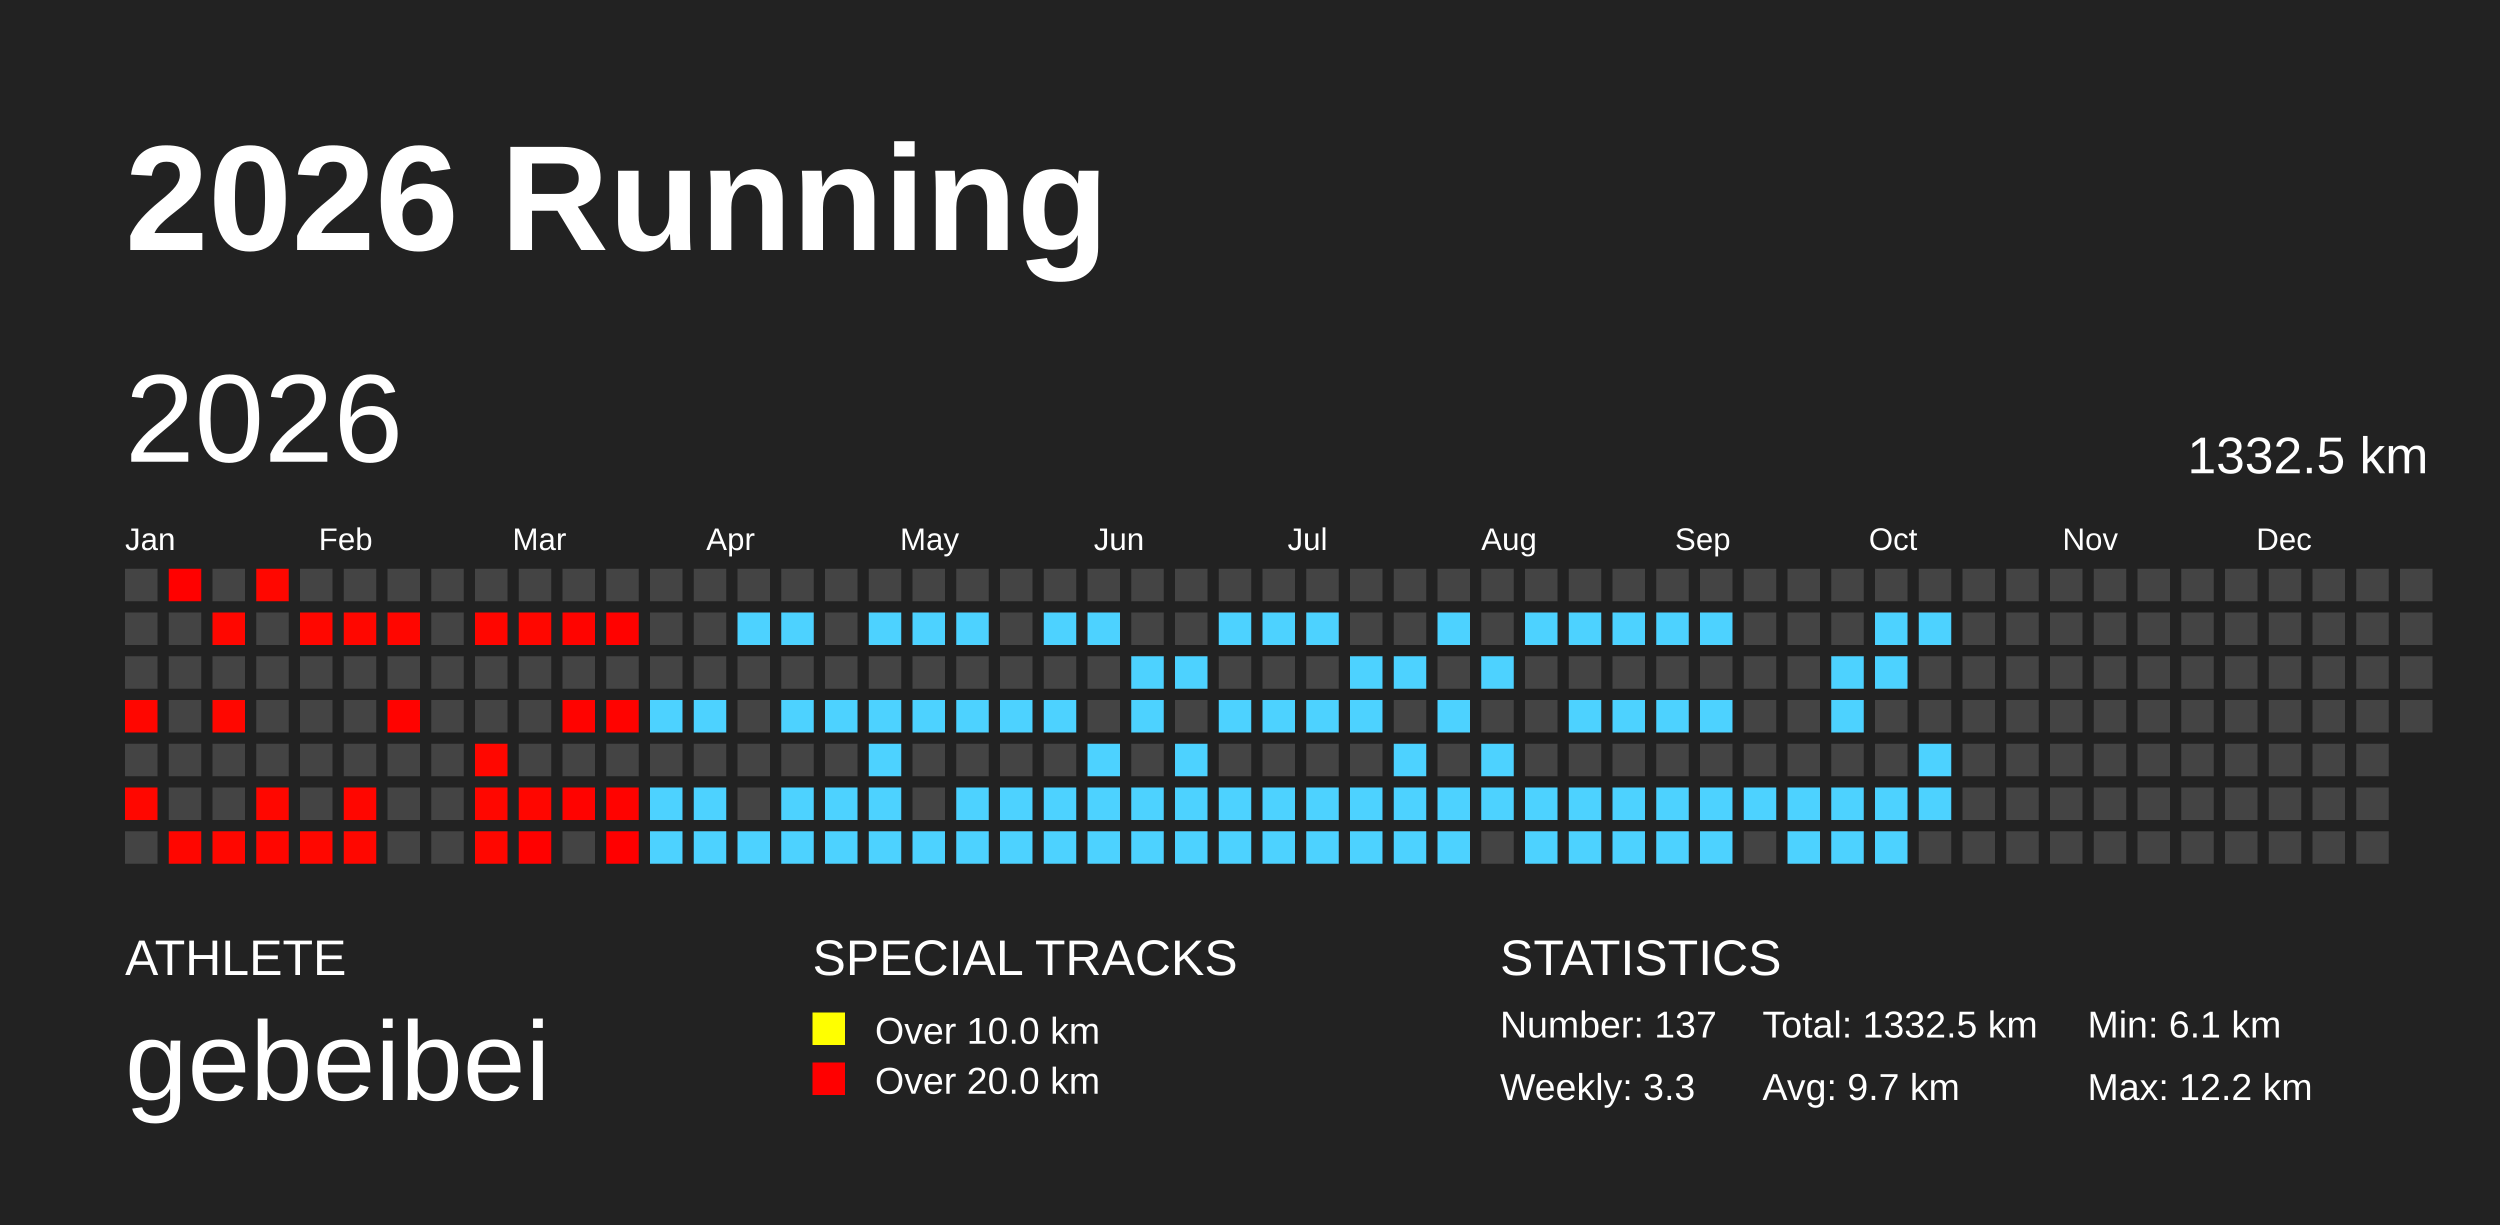
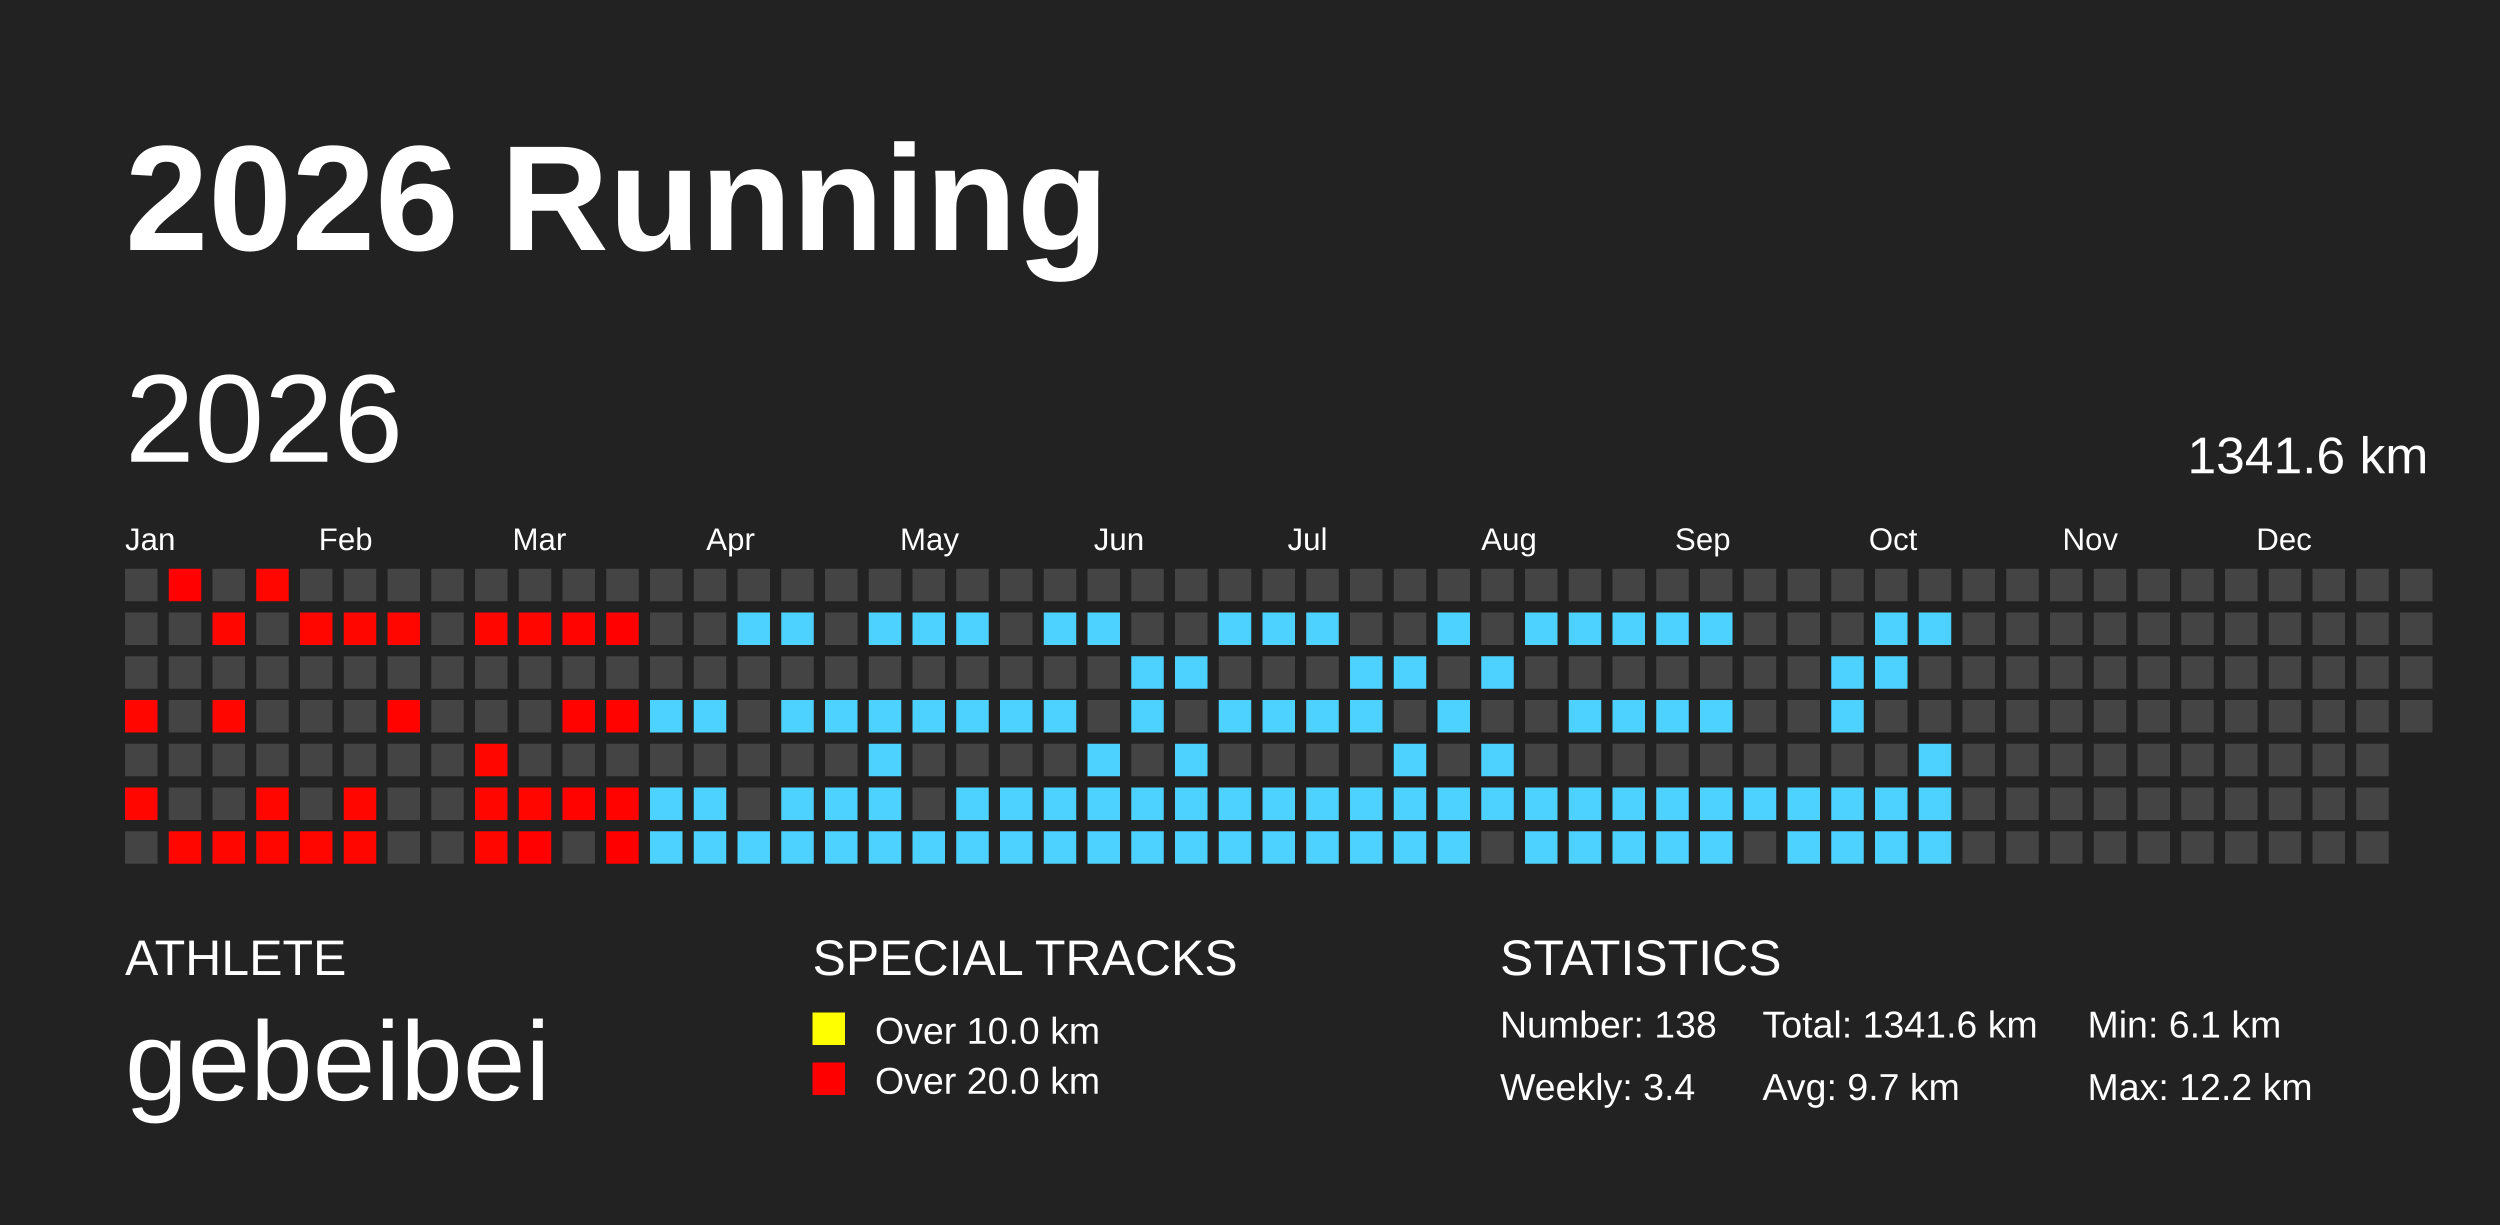
<svg xmlns="http://www.w3.org/2000/svg" baseProfile="full" height="98mm" version="1.1" viewBox="0,0,200,98" width="200mm">
  <defs />
  <rect fill="#222222" height="98" width="200" x="0" y="0" />
  <text fill="#FFFFFF" style="font-size:12px; font-family:Arial; font-weight:bold;" x="10" y="20">2026 Running</text>
  <text fill="#FFFFFF" style="font-size:4px; font-family:Arial" x="10" y="78">ATHLETE</text>
  <text fill="#FFFFFF" style="font-size:9px; font-family:Arial" x="10" y="88">gebeibei</text>
  <text fill="#FFFFFF" style="font-size:4px; font-family:Arial" x="65" y="78">SPECIAL TRACKS</text>
  <rect fill="yellow" height="2.6" width="2.6" x="65" y="81" />
  <text fill="#FFFFFF" style="font-size:3px; font-family:Arial" x="70" y="83.5">Over 10.0 km</text>
  <rect fill="red" height="2.6" width="2.6" x="65" y="85" />
  <text fill="#FFFFFF" style="font-size:3px; font-family:Arial" x="70" y="87.5">Over 20.0 km</text>
  <text fill="#FFFFFF" style="font-size:4px; font-family:Arial" x="120" y="78">STATISTICS</text>
-   <text fill="#FFFFFF" style="font-size:3px; font-family:Arial" x="120" y="83">Number: 137</text>
-   <text fill="#FFFFFF" style="font-size:3px; font-family:Arial" x="120" y="88">Weekly: 3.3</text>
-   <text fill="#FFFFFF" style="font-size:3px; font-family:Arial" x="141" y="83">Total: 1332.5 km</text>
+   <text fill="#FFFFFF" style="font-size:3px; font-family:Arial" x="120" y="83">Number: 138</text>
+   <text fill="#FFFFFF" style="font-size:3px; font-family:Arial" x="120" y="88">Weekly: 3.4</text>
+   <text fill="#FFFFFF" style="font-size:3px; font-family:Arial" x="141" y="83">Total: 1341.6 km</text>
  <text fill="#FFFFFF" style="font-size:3px; font-family:Arial" x="141" y="88">Avg: 9.7 km</text>
  <text fill="#FFFFFF" style="font-size:3px; font-family:Arial" x="167" y="83">Min: 6.1 km</text>
  <text fill="#FFFFFF" style="font-size:3px; font-family:Arial" x="167" y="88">Max: 12.2 km</text>
  <text dominant-baseline="hanging" fill="#FFFFFF" style="font-size:10.0px; font-family:Arial;" x="10" y="30">2026</text>
-   <text dominant-baseline="hanging" fill="#FFFFFF" style="font-size:4.125px; font-family:Arial;" x="175" y="35">1332.5 km</text>
+   <text dominant-baseline="hanging" fill="#FFFFFF" style="font-size:4.125px; font-family:Arial;" x="175" y="35">1341.6 km</text>
  <text fill="#FFFFFF" style="font-size:2.5px; font-family:Arial" x="10.0" y="44">Jan</text>
  <text fill="#FFFFFF" style="font-size:2.5px; font-family:Arial" x="25.5" y="44">Feb</text>
  <text fill="#FFFFFF" style="font-size:2.5px; font-family:Arial" x="41.0" y="44">Mar</text>
  <text fill="#FFFFFF" style="font-size:2.5px; font-family:Arial" x="56.5" y="44">Apr</text>
  <text fill="#FFFFFF" style="font-size:2.5px; font-family:Arial" x="72.0" y="44">May</text>
  <text fill="#FFFFFF" style="font-size:2.5px; font-family:Arial" x="87.5" y="44">Jun</text>
  <text fill="#FFFFFF" style="font-size:2.5px; font-family:Arial" x="103.0" y="44">Jul</text>
  <text fill="#FFFFFF" style="font-size:2.5px; font-family:Arial" x="118.5" y="44">Aug</text>
  <text fill="#FFFFFF" style="font-size:2.5px; font-family:Arial" x="134.0" y="44">Sep</text>
  <text fill="#FFFFFF" style="font-size:2.5px; font-family:Arial" x="149.5" y="44">Oct</text>
  <text fill="#FFFFFF" style="font-size:2.5px; font-family:Arial" x="165.0" y="44">Nov</text>
  <text fill="#FFFFFF" style="font-size:2.5px; font-family:Arial" x="180.5" y="44">Dec</text>
  <rect fill="#444444" height="2.6" width="2.6" x="10.0" y="45.5" />
  <rect fill="#444444" height="2.6" width="2.6" x="10.0" y="49.0" />
  <rect fill="#444444" height="2.6" width="2.6" x="10.0" y="52.5" />
  <rect fill="#ff0600" height="2.6" width="2.6" x="10.0" y="56.0" />
  <rect fill="#444444" height="2.6" width="2.6" x="10.0" y="59.5" />
  <rect fill="#ff0700" height="2.6" width="2.6" x="10.0" y="63.0" />
  <rect fill="#444444" height="2.6" width="2.6" x="10.0" y="66.5" />
  <rect fill="#ff0100" height="2.6" width="2.6" x="13.5" y="45.5" />
  <rect fill="#444444" height="2.6" width="2.6" x="13.5" y="49.0" />
  <rect fill="#444444" height="2.6" width="2.6" x="13.5" y="52.5" />
  <rect fill="#444444" height="2.6" width="2.6" x="13.5" y="56.0" />
  <rect fill="#444444" height="2.6" width="2.6" x="13.5" y="59.5" />
  <rect fill="#444444" height="2.6" width="2.6" x="13.5" y="63.0" />
  <rect fill="#ff0600" height="2.6" width="2.6" x="13.5" y="66.5" />
  <rect fill="#444444" height="2.6" width="2.6" x="17.0" y="45.5" />
  <rect fill="#ff0700" height="2.6" width="2.6" x="17.0" y="49.0" />
  <rect fill="#444444" height="2.6" width="2.6" x="17.0" y="52.5" />
  <rect fill="#ff0700" height="2.6" width="2.6" x="17.0" y="56.0" />
  <rect fill="#444444" height="2.6" width="2.6" x="17.0" y="59.5" />
  <rect fill="#444444" height="2.6" width="2.6" x="17.0" y="63.0" />
  <rect fill="#ff0700" height="2.6" width="2.6" x="17.0" y="66.5" />
  <rect fill="#ff0700" height="2.6" width="2.6" x="20.5" y="45.5" />
  <rect fill="#444444" height="2.6" width="2.6" x="20.5" y="49.0" />
  <rect fill="#444444" height="2.6" width="2.6" x="20.5" y="52.5" />
  <rect fill="#444444" height="2.6" width="2.6" x="20.5" y="56.0" />
  <rect fill="#444444" height="2.6" width="2.6" x="20.5" y="59.5" />
  <rect fill="#ff0700" height="2.6" width="2.6" x="20.5" y="63.0" />
  <rect fill="#ff0600" height="2.6" width="2.6" x="20.5" y="66.5" />
  <rect fill="#444444" height="2.6" width="2.6" x="24.0" y="45.5" />
  <rect fill="#ff0700" height="2.6" width="2.6" x="24.0" y="49.0" />
  <rect fill="#444444" height="2.6" width="2.6" x="24.0" y="52.5" />
  <rect fill="#444444" height="2.6" width="2.6" x="24.0" y="56.0" />
  <rect fill="#444444" height="2.6" width="2.6" x="24.0" y="59.5" />
  <rect fill="#444444" height="2.6" width="2.6" x="24.0" y="63.0" />
  <rect fill="#ff0700" height="2.6" width="2.6" x="24.0" y="66.5" />
  <rect fill="#444444" height="2.6" width="2.6" x="27.5" y="45.5" />
  <rect fill="#ff0700" height="2.6" width="2.6" x="27.5" y="49.0" />
  <rect fill="#444444" height="2.6" width="2.6" x="27.5" y="52.5" />
  <rect fill="#444444" height="2.6" width="2.6" x="27.5" y="56.0" />
  <rect fill="#444444" height="2.6" width="2.6" x="27.5" y="59.5" />
  <rect fill="#ff0600" height="2.6" width="2.6" x="27.5" y="63.0" />
  <rect fill="#ff0700" height="2.6" width="2.6" x="27.5" y="66.5" />
  <rect fill="#444444" height="2.6" width="2.6" x="31.0" y="45.5" />
  <rect fill="#ff0600" height="2.6" width="2.6" x="31.0" y="49.0" />
  <rect fill="#444444" height="2.6" width="2.6" x="31.0" y="52.5" />
  <rect fill="#ff0300" height="2.6" width="2.6" x="31.0" y="56.0" />
  <rect fill="#444444" height="2.6" width="2.6" x="31.0" y="59.5" />
  <rect fill="#444444" height="2.6" width="2.6" x="31.0" y="63.0" />
  <rect fill="#444444" height="2.6" width="2.6" x="31.0" y="66.5" />
  <rect fill="#444444" height="2.6" width="2.6" x="34.5" y="45.5" />
  <rect fill="#444444" height="2.6" width="2.6" x="34.5" y="49.0" />
  <rect fill="#444444" height="2.6" width="2.6" x="34.5" y="52.5" />
  <rect fill="#444444" height="2.6" width="2.6" x="34.5" y="56.0" />
  <rect fill="#444444" height="2.6" width="2.6" x="34.5" y="59.5" />
  <rect fill="#444444" height="2.6" width="2.6" x="34.5" y="63.0" />
  <rect fill="#444444" height="2.6" width="2.6" x="34.5" y="66.5" />
  <rect fill="#444444" height="2.6" width="2.6" x="38.0" y="45.5" />
  <rect fill="#ff0600" height="2.6" width="2.6" x="38.0" y="49.0" />
  <rect fill="#444444" height="2.6" width="2.6" x="38.0" y="52.5" />
  <rect fill="#444444" height="2.6" width="2.6" x="38.0" y="56.0" />
  <rect fill="#ff0700" height="2.6" width="2.6" x="38.0" y="59.5" />
  <rect fill="#ff0700" height="2.6" width="2.6" x="38.0" y="63.0" />
  <rect fill="#ff0700" height="2.6" width="2.6" x="38.0" y="66.5" />
  <rect fill="#444444" height="2.6" width="2.6" x="41.5" y="45.5" />
  <rect fill="#ff0700" height="2.6" width="2.6" x="41.5" y="49.0" />
  <rect fill="#444444" height="2.6" width="2.6" x="41.5" y="52.5" />
  <rect fill="#444444" height="2.6" width="2.6" x="41.5" y="56.0" />
  <rect fill="#444444" height="2.6" width="2.6" x="41.5" y="59.5" />
  <rect fill="#ff0600" height="2.6" width="2.6" x="41.5" y="63.0" />
  <rect fill="#ff0100" height="2.6" width="2.6" x="41.5" y="66.5" />
  <rect fill="#444444" height="2.6" width="2.6" x="45.0" y="45.5" />
  <rect fill="#ff0400" height="2.6" width="2.6" x="45.0" y="49.0" />
  <rect fill="#444444" height="2.6" width="2.6" x="45.0" y="52.5" />
  <rect fill="#ff0300" height="2.6" width="2.6" x="45.0" y="56.0" />
  <rect fill="#444444" height="2.6" width="2.6" x="45.0" y="59.5" />
  <rect fill="#ff0300" height="2.6" width="2.6" x="45.0" y="63.0" />
  <rect fill="#444444" height="2.6" width="2.6" x="45.0" y="66.5" />
  <rect fill="#444444" height="2.6" width="2.6" x="48.5" y="45.5" />
  <rect fill="#ff0200" height="2.6" width="2.6" x="48.5" y="49.0" />
  <rect fill="#444444" height="2.6" width="2.6" x="48.5" y="52.5" />
  <rect fill="#ff0300" height="2.6" width="2.6" x="48.5" y="56.0" />
  <rect fill="#444444" height="2.6" width="2.6" x="48.5" y="59.5" />
  <rect fill="#ff0300" height="2.6" width="2.6" x="48.5" y="63.0" />
  <rect fill="#ff0000" height="2.6" width="2.6" x="48.5" y="66.5" />
  <rect fill="#444444" height="2.6" width="2.6" x="52.0" y="45.5" />
  <rect fill="#444444" height="2.6" width="2.6" x="52.0" y="49.0" />
  <rect fill="#444444" height="2.6" width="2.6" x="52.0" y="52.5" />
  <rect fill="#4dd2ff" height="2.6" width="2.6" x="52.0" y="56.0" />
  <rect fill="#444444" height="2.6" width="2.6" x="52.0" y="59.5" />
  <rect fill="#4dd2ff" height="2.6" width="2.6" x="52.0" y="63.0" />
  <rect fill="#4dd2ff" height="2.6" width="2.6" x="52.0" y="66.5" />
  <rect fill="#444444" height="2.6" width="2.6" x="55.5" y="45.5" />
  <rect fill="#444444" height="2.6" width="2.6" x="55.5" y="49.0" />
  <rect fill="#444444" height="2.6" width="2.6" x="55.5" y="52.5" />
  <rect fill="#4dd2ff" height="2.6" width="2.6" x="55.5" y="56.0" />
  <rect fill="#444444" height="2.6" width="2.6" x="55.5" y="59.5" />
  <rect fill="#4dd2ff" height="2.6" width="2.6" x="55.5" y="63.0" />
  <rect fill="#4dd2ff" height="2.6" width="2.6" x="55.5" y="66.5" />
  <rect fill="#444444" height="2.6" width="2.6" x="59.0" y="45.5" />
  <rect fill="#4dd2ff" height="2.6" width="2.6" x="59.0" y="49.0" />
  <rect fill="#444444" height="2.6" width="2.6" x="59.0" y="52.5" />
  <rect fill="#444444" height="2.6" width="2.6" x="59.0" y="56.0" />
  <rect fill="#444444" height="2.6" width="2.6" x="59.0" y="59.5" />
  <rect fill="#444444" height="2.6" width="2.6" x="59.0" y="63.0" />
  <rect fill="#4dd2ff" height="2.6" width="2.6" x="59.0" y="66.5" />
  <rect fill="#444444" height="2.6" width="2.6" x="62.5" y="45.5" />
  <rect fill="#4dd2ff" height="2.6" width="2.6" x="62.5" y="49.0" />
  <rect fill="#444444" height="2.6" width="2.6" x="62.5" y="52.5" />
  <rect fill="#4dd2ff" height="2.6" width="2.6" x="62.5" y="56.0" />
  <rect fill="#444444" height="2.6" width="2.6" x="62.5" y="59.5" />
  <rect fill="#4dd2ff" height="2.6" width="2.6" x="62.5" y="63.0" />
  <rect fill="#4dd2ff" height="2.6" width="2.6" x="62.5" y="66.5" />
  <rect fill="#444444" height="2.6" width="2.6" x="66.0" y="45.5" />
  <rect fill="#444444" height="2.6" width="2.6" x="66.0" y="49.0" />
  <rect fill="#444444" height="2.6" width="2.6" x="66.0" y="52.5" />
  <rect fill="#4dd2ff" height="2.6" width="2.6" x="66.0" y="56.0" />
  <rect fill="#444444" height="2.6" width="2.6" x="66.0" y="59.5" />
  <rect fill="#4dd2ff" height="2.6" width="2.6" x="66.0" y="63.0" />
  <rect fill="#4dd2ff" height="2.6" width="2.6" x="66.0" y="66.5" />
  <rect fill="#444444" height="2.6" width="2.6" x="69.5" y="45.5" />
  <rect fill="#4dd2ff" height="2.6" width="2.6" x="69.5" y="49.0" />
  <rect fill="#444444" height="2.6" width="2.6" x="69.5" y="52.5" />
  <rect fill="#4dd2ff" height="2.6" width="2.6" x="69.5" y="56.0" />
  <rect fill="#4dd2ff" height="2.6" width="2.6" x="69.5" y="59.5" />
  <rect fill="#4dd2ff" height="2.6" width="2.6" x="69.5" y="63.0" />
  <rect fill="#4dd2ff" height="2.6" width="2.6" x="69.5" y="66.5" />
  <rect fill="#444444" height="2.6" width="2.6" x="73.0" y="45.5" />
  <rect fill="#4dd2ff" height="2.6" width="2.6" x="73.0" y="49.0" />
  <rect fill="#444444" height="2.6" width="2.6" x="73.0" y="52.5" />
  <rect fill="#4dd2ff" height="2.6" width="2.6" x="73.0" y="56.0" />
  <rect fill="#444444" height="2.6" width="2.6" x="73.0" y="59.5" />
  <rect fill="#444444" height="2.6" width="2.6" x="73.0" y="63.0" />
  <rect fill="#4dd2ff" height="2.6" width="2.6" x="73.0" y="66.5" />
  <rect fill="#444444" height="2.6" width="2.6" x="76.5" y="45.5" />
  <rect fill="#4dd2ff" height="2.6" width="2.6" x="76.5" y="49.0" />
  <rect fill="#444444" height="2.6" width="2.6" x="76.5" y="52.5" />
  <rect fill="#4dd2ff" height="2.6" width="2.6" x="76.5" y="56.0" />
  <rect fill="#444444" height="2.6" width="2.6" x="76.5" y="59.5" />
  <rect fill="#4dd2ff" height="2.6" width="2.6" x="76.5" y="63.0" />
  <rect fill="#4dd2ff" height="2.6" width="2.6" x="76.5" y="66.5" />
  <rect fill="#444444" height="2.6" width="2.6" x="80.0" y="45.5" />
  <rect fill="#444444" height="2.6" width="2.6" x="80.0" y="49.0" />
  <rect fill="#444444" height="2.6" width="2.6" x="80.0" y="52.5" />
  <rect fill="#4dd2ff" height="2.6" width="2.6" x="80.0" y="56.0" />
  <rect fill="#444444" height="2.6" width="2.6" x="80.0" y="59.5" />
  <rect fill="#4dd2ff" height="2.6" width="2.6" x="80.0" y="63.0" />
  <rect fill="#4dd2ff" height="2.6" width="2.6" x="80.0" y="66.5" />
  <rect fill="#444444" height="2.6" width="2.6" x="83.5" y="45.5" />
  <rect fill="#4dd2ff" height="2.6" width="2.6" x="83.5" y="49.0" />
  <rect fill="#444444" height="2.6" width="2.6" x="83.5" y="52.5" />
  <rect fill="#4dd2ff" height="2.6" width="2.6" x="83.5" y="56.0" />
  <rect fill="#444444" height="2.6" width="2.6" x="83.5" y="59.5" />
  <rect fill="#4dd2ff" height="2.6" width="2.6" x="83.5" y="63.0" />
  <rect fill="#4dd2ff" height="2.6" width="2.6" x="83.5" y="66.5" />
  <rect fill="#444444" height="2.6" width="2.6" x="87.0" y="45.5" />
  <rect fill="#4dd2ff" height="2.6" width="2.6" x="87.0" y="49.0" />
  <rect fill="#444444" height="2.6" width="2.6" x="87.0" y="52.5" />
  <rect fill="#444444" height="2.6" width="2.6" x="87.0" y="56.0" />
  <rect fill="#4dd2ff" height="2.6" width="2.6" x="87.0" y="59.5" />
  <rect fill="#4dd2ff" height="2.6" width="2.6" x="87.0" y="63.0" />
  <rect fill="#4dd2ff" height="2.6" width="2.6" x="87.0" y="66.5" />
  <rect fill="#444444" height="2.6" width="2.6" x="90.5" y="45.5" />
  <rect fill="#444444" height="2.6" width="2.6" x="90.5" y="49.0" />
  <rect fill="#4dd2ff" height="2.6" width="2.6" x="90.5" y="52.5" />
  <rect fill="#4dd2ff" height="2.6" width="2.6" x="90.5" y="56.0" />
  <rect fill="#444444" height="2.6" width="2.6" x="90.5" y="59.5" />
  <rect fill="#4dd2ff" height="2.6" width="2.6" x="90.5" y="63.0" />
  <rect fill="#4dd2ff" height="2.6" width="2.6" x="90.5" y="66.5" />
  <rect fill="#444444" height="2.6" width="2.6" x="94.0" y="45.5" />
  <rect fill="#444444" height="2.6" width="2.6" x="94.0" y="49.0" />
  <rect fill="#4dd2ff" height="2.6" width="2.6" x="94.0" y="52.5" />
  <rect fill="#444444" height="2.6" width="2.6" x="94.0" y="56.0" />
  <rect fill="#4dd2ff" height="2.6" width="2.6" x="94.0" y="59.5" />
  <rect fill="#4dd2ff" height="2.6" width="2.6" x="94.0" y="63.0" />
  <rect fill="#4dd2ff" height="2.6" width="2.6" x="94.0" y="66.5" />
  <rect fill="#444444" height="2.6" width="2.6" x="97.5" y="45.5" />
  <rect fill="#4dd2ff" height="2.6" width="2.6" x="97.5" y="49.0" />
  <rect fill="#444444" height="2.6" width="2.6" x="97.5" y="52.5" />
  <rect fill="#4dd2ff" height="2.6" width="2.6" x="97.5" y="56.0" />
  <rect fill="#444444" height="2.6" width="2.6" x="97.5" y="59.5" />
  <rect fill="#4dd2ff" height="2.6" width="2.6" x="97.5" y="63.0" />
  <rect fill="#4dd2ff" height="2.6" width="2.6" x="97.5" y="66.5" />
  <rect fill="#444444" height="2.6" width="2.6" x="101.0" y="45.5" />
  <rect fill="#4dd2ff" height="2.6" width="2.6" x="101.0" y="49.0" />
  <rect fill="#444444" height="2.6" width="2.6" x="101.0" y="52.5" />
  <rect fill="#4dd2ff" height="2.6" width="2.6" x="101.0" y="56.0" />
  <rect fill="#444444" height="2.6" width="2.6" x="101.0" y="59.5" />
  <rect fill="#4dd2ff" height="2.6" width="2.6" x="101.0" y="63.0" />
  <rect fill="#4dd2ff" height="2.6" width="2.6" x="101.0" y="66.5" />
  <rect fill="#444444" height="2.6" width="2.6" x="104.5" y="45.5" />
  <rect fill="#4dd2ff" height="2.6" width="2.6" x="104.5" y="49.0" />
  <rect fill="#444444" height="2.6" width="2.6" x="104.5" y="52.5" />
  <rect fill="#4dd2ff" height="2.6" width="2.6" x="104.5" y="56.0" />
  <rect fill="#444444" height="2.6" width="2.6" x="104.5" y="59.5" />
  <rect fill="#4dd2ff" height="2.6" width="2.6" x="104.5" y="63.0" />
  <rect fill="#4dd2ff" height="2.6" width="2.6" x="104.5" y="66.5" />
  <rect fill="#444444" height="2.6" width="2.6" x="108.0" y="45.5" />
  <rect fill="#444444" height="2.6" width="2.6" x="108.0" y="49.0" />
  <rect fill="#4dd2ff" height="2.6" width="2.6" x="108.0" y="52.5" />
  <rect fill="#4dd2ff" height="2.6" width="2.6" x="108.0" y="56.0" />
  <rect fill="#444444" height="2.6" width="2.6" x="108.0" y="59.5" />
  <rect fill="#4dd2ff" height="2.6" width="2.6" x="108.0" y="63.0" />
  <rect fill="#4dd2ff" height="2.6" width="2.6" x="108.0" y="66.5" />
  <rect fill="#444444" height="2.6" width="2.6" x="111.5" y="45.5" />
  <rect fill="#444444" height="2.6" width="2.6" x="111.5" y="49.0" />
  <rect fill="#4dd2ff" height="2.6" width="2.6" x="111.5" y="52.5" />
  <rect fill="#444444" height="2.6" width="2.6" x="111.5" y="56.0" />
  <rect fill="#4dd2ff" height="2.6" width="2.6" x="111.5" y="59.5" />
  <rect fill="#4dd2ff" height="2.6" width="2.6" x="111.5" y="63.0" />
  <rect fill="#4dd2ff" height="2.6" width="2.6" x="111.5" y="66.5" />
  <rect fill="#444444" height="2.6" width="2.6" x="115.0" y="45.5" />
  <rect fill="#4dd2ff" height="2.6" width="2.6" x="115.0" y="49.0" />
  <rect fill="#444444" height="2.6" width="2.6" x="115.0" y="52.5" />
  <rect fill="#4dd2ff" height="2.6" width="2.6" x="115.0" y="56.0" />
  <rect fill="#444444" height="2.6" width="2.6" x="115.0" y="59.5" />
  <rect fill="#4dd2ff" height="2.6" width="2.6" x="115.0" y="63.0" />
  <rect fill="#4dd2ff" height="2.6" width="2.6" x="115.0" y="66.5" />
  <rect fill="#444444" height="2.6" width="2.6" x="118.5" y="45.5" />
  <rect fill="#444444" height="2.6" width="2.6" x="118.5" y="49.0" />
  <rect fill="#4dd2ff" height="2.6" width="2.6" x="118.5" y="52.5" />
  <rect fill="#444444" height="2.6" width="2.6" x="118.5" y="56.0" />
  <rect fill="#4dd2ff" height="2.6" width="2.6" x="118.5" y="59.5" />
  <rect fill="#4dd2ff" height="2.6" width="2.6" x="118.5" y="63.0" />
  <rect fill="#444444" height="2.6" width="2.6" x="118.5" y="66.5" />
  <rect fill="#444444" height="2.6" width="2.6" x="122.0" y="45.5" />
  <rect fill="#4dd2ff" height="2.6" width="2.6" x="122.0" y="49.0" />
  <rect fill="#444444" height="2.6" width="2.6" x="122.0" y="52.5" />
  <rect fill="#444444" height="2.6" width="2.6" x="122.0" y="56.0" />
  <rect fill="#444444" height="2.6" width="2.6" x="122.0" y="59.5" />
  <rect fill="#4dd2ff" height="2.6" width="2.6" x="122.0" y="63.0" />
  <rect fill="#4dd2ff" height="2.6" width="2.6" x="122.0" y="66.5" />
  <rect fill="#444444" height="2.6" width="2.6" x="125.5" y="45.5" />
  <rect fill="#4dd2ff" height="2.6" width="2.6" x="125.5" y="49.0" />
  <rect fill="#444444" height="2.6" width="2.6" x="125.5" y="52.5" />
  <rect fill="#4dd2ff" height="2.6" width="2.6" x="125.5" y="56.0" />
  <rect fill="#444444" height="2.6" width="2.6" x="125.5" y="59.5" />
  <rect fill="#4dd2ff" height="2.6" width="2.6" x="125.5" y="63.0" />
  <rect fill="#4dd2ff" height="2.6" width="2.6" x="125.5" y="66.5" />
  <rect fill="#444444" height="2.6" width="2.6" x="129.0" y="45.5" />
  <rect fill="#4dd2ff" height="2.6" width="2.6" x="129.0" y="49.0" />
  <rect fill="#444444" height="2.6" width="2.6" x="129.0" y="52.5" />
  <rect fill="#4dd2ff" height="2.6" width="2.6" x="129.0" y="56.0" />
  <rect fill="#444444" height="2.6" width="2.6" x="129.0" y="59.5" />
  <rect fill="#4dd2ff" height="2.6" width="2.6" x="129.0" y="63.0" />
  <rect fill="#4dd2ff" height="2.6" width="2.6" x="129.0" y="66.5" />
  <rect fill="#444444" height="2.6" width="2.6" x="132.5" y="45.5" />
  <rect fill="#4dd2ff" height="2.6" width="2.6" x="132.5" y="49.0" />
  <rect fill="#444444" height="2.6" width="2.6" x="132.5" y="52.5" />
  <rect fill="#4dd2ff" height="2.6" width="2.6" x="132.5" y="56.0" />
  <rect fill="#444444" height="2.6" width="2.6" x="132.5" y="59.5" />
  <rect fill="#4dd2ff" height="2.6" width="2.6" x="132.5" y="63.0" />
  <rect fill="#4dd2ff" height="2.6" width="2.6" x="132.5" y="66.5" />
  <rect fill="#444444" height="2.6" width="2.6" x="136.0" y="45.5" />
  <rect fill="#4dd2ff" height="2.6" width="2.6" x="136.0" y="49.0" />
  <rect fill="#444444" height="2.6" width="2.6" x="136.0" y="52.5" />
  <rect fill="#4dd2ff" height="2.6" width="2.6" x="136.0" y="56.0" />
  <rect fill="#444444" height="2.6" width="2.6" x="136.0" y="59.5" />
  <rect fill="#4dd2ff" height="2.6" width="2.6" x="136.0" y="63.0" />
  <rect fill="#4dd2ff" height="2.6" width="2.6" x="136.0" y="66.5" />
  <rect fill="#444444" height="2.6" width="2.6" x="139.5" y="45.5" />
  <rect fill="#444444" height="2.6" width="2.6" x="139.5" y="49.0" />
  <rect fill="#444444" height="2.6" width="2.6" x="139.5" y="52.5" />
  <rect fill="#444444" height="2.6" width="2.6" x="139.5" y="56.0" />
  <rect fill="#444444" height="2.6" width="2.6" x="139.5" y="59.5" />
  <rect fill="#4dd2ff" height="2.6" width="2.6" x="139.5" y="63.0" />
  <rect fill="#444444" height="2.6" width="2.6" x="139.5" y="66.5" />
  <rect fill="#444444" height="2.6" width="2.6" x="143.0" y="45.5" />
  <rect fill="#444444" height="2.6" width="2.6" x="143.0" y="49.0" />
  <rect fill="#444444" height="2.6" width="2.6" x="143.0" y="52.5" />
  <rect fill="#444444" height="2.6" width="2.6" x="143.0" y="56.0" />
  <rect fill="#444444" height="2.6" width="2.6" x="143.0" y="59.5" />
  <rect fill="#4dd2ff" height="2.6" width="2.6" x="143.0" y="63.0" />
  <rect fill="#4dd2ff" height="2.6" width="2.6" x="143.0" y="66.5" />
  <rect fill="#444444" height="2.6" width="2.6" x="146.5" y="45.5" />
  <rect fill="#444444" height="2.6" width="2.6" x="146.5" y="49.0" />
  <rect fill="#4dd2ff" height="2.6" width="2.6" x="146.5" y="52.5" />
  <rect fill="#4dd2ff" height="2.6" width="2.6" x="146.5" y="56.0" />
  <rect fill="#444444" height="2.6" width="2.6" x="146.5" y="59.5" />
  <rect fill="#4dd2ff" height="2.6" width="2.6" x="146.5" y="63.0" />
  <rect fill="#4dd2ff" height="2.6" width="2.6" x="146.5" y="66.5" />
  <rect fill="#444444" height="2.6" width="2.6" x="150.0" y="45.5" />
  <rect fill="#4dd2ff" height="2.6" width="2.6" x="150.0" y="49.0" />
  <rect fill="#4dd2ff" height="2.6" width="2.6" x="150.0" y="52.5" />
  <rect fill="#444444" height="2.6" width="2.6" x="150.0" y="56.0" />
  <rect fill="#444444" height="2.6" width="2.6" x="150.0" y="59.5" />
  <rect fill="#4dd2ff" height="2.6" width="2.6" x="150.0" y="63.0" />
  <rect fill="#4dd2ff" height="2.6" width="2.6" x="150.0" y="66.5" />
  <rect fill="#444444" height="2.6" width="2.6" x="153.5" y="45.5" />
  <rect fill="#4dd2ff" height="2.6" width="2.6" x="153.5" y="49.0" />
  <rect fill="#444444" height="2.6" width="2.6" x="153.5" y="52.5" />
  <rect fill="#444444" height="2.6" width="2.6" x="153.5" y="56.0" />
  <rect fill="#4dd2ff" height="2.6" width="2.6" x="153.5" y="59.5" />
  <rect fill="#4dd2ff" height="2.6" width="2.6" x="153.5" y="63.0" />
-   <rect fill="#444444" height="2.6" width="2.6" x="153.5" y="66.5" />
+   <rect fill="#4dd2ff" height="2.6" width="2.6" x="153.5" y="66.5" />
  <rect fill="#444444" height="2.6" width="2.6" x="157.0" y="45.5" />
  <rect fill="#444444" height="2.6" width="2.6" x="157.0" y="49.0" />
  <rect fill="#444444" height="2.6" width="2.6" x="157.0" y="52.5" />
  <rect fill="#444444" height="2.6" width="2.6" x="157.0" y="56.0" />
  <rect fill="#444444" height="2.6" width="2.6" x="157.0" y="59.5" />
  <rect fill="#444444" height="2.6" width="2.6" x="157.0" y="63.0" />
  <rect fill="#444444" height="2.6" width="2.6" x="157.0" y="66.5" />
  <rect fill="#444444" height="2.6" width="2.6" x="160.5" y="45.5" />
  <rect fill="#444444" height="2.6" width="2.6" x="160.5" y="49.0" />
  <rect fill="#444444" height="2.6" width="2.6" x="160.5" y="52.5" />
  <rect fill="#444444" height="2.6" width="2.6" x="160.5" y="56.0" />
  <rect fill="#444444" height="2.6" width="2.6" x="160.5" y="59.5" />
  <rect fill="#444444" height="2.6" width="2.6" x="160.5" y="63.0" />
  <rect fill="#444444" height="2.6" width="2.6" x="160.5" y="66.5" />
  <rect fill="#444444" height="2.6" width="2.6" x="164.0" y="45.5" />
  <rect fill="#444444" height="2.6" width="2.6" x="164.0" y="49.0" />
  <rect fill="#444444" height="2.6" width="2.6" x="164.0" y="52.5" />
  <rect fill="#444444" height="2.6" width="2.6" x="164.0" y="56.0" />
  <rect fill="#444444" height="2.6" width="2.6" x="164.0" y="59.5" />
  <rect fill="#444444" height="2.6" width="2.6" x="164.0" y="63.0" />
  <rect fill="#444444" height="2.6" width="2.6" x="164.0" y="66.5" />
  <rect fill="#444444" height="2.6" width="2.6" x="167.5" y="45.5" />
  <rect fill="#444444" height="2.6" width="2.6" x="167.5" y="49.0" />
  <rect fill="#444444" height="2.6" width="2.6" x="167.5" y="52.5" />
  <rect fill="#444444" height="2.6" width="2.6" x="167.5" y="56.0" />
  <rect fill="#444444" height="2.6" width="2.6" x="167.5" y="59.5" />
  <rect fill="#444444" height="2.6" width="2.6" x="167.5" y="63.0" />
  <rect fill="#444444" height="2.6" width="2.6" x="167.5" y="66.5" />
  <rect fill="#444444" height="2.6" width="2.6" x="171.0" y="45.5" />
  <rect fill="#444444" height="2.6" width="2.6" x="171.0" y="49.0" />
  <rect fill="#444444" height="2.6" width="2.6" x="171.0" y="52.5" />
  <rect fill="#444444" height="2.6" width="2.6" x="171.0" y="56.0" />
  <rect fill="#444444" height="2.6" width="2.6" x="171.0" y="59.5" />
  <rect fill="#444444" height="2.6" width="2.6" x="171.0" y="63.0" />
  <rect fill="#444444" height="2.6" width="2.6" x="171.0" y="66.5" />
  <rect fill="#444444" height="2.6" width="2.6" x="174.5" y="45.5" />
  <rect fill="#444444" height="2.6" width="2.6" x="174.5" y="49.0" />
  <rect fill="#444444" height="2.6" width="2.6" x="174.5" y="52.5" />
  <rect fill="#444444" height="2.6" width="2.6" x="174.5" y="56.0" />
  <rect fill="#444444" height="2.6" width="2.6" x="174.5" y="59.5" />
  <rect fill="#444444" height="2.6" width="2.6" x="174.5" y="63.0" />
  <rect fill="#444444" height="2.6" width="2.6" x="174.5" y="66.5" />
  <rect fill="#444444" height="2.6" width="2.6" x="178.0" y="45.5" />
  <rect fill="#444444" height="2.6" width="2.6" x="178.0" y="49.0" />
  <rect fill="#444444" height="2.6" width="2.6" x="178.0" y="52.5" />
  <rect fill="#444444" height="2.6" width="2.6" x="178.0" y="56.0" />
  <rect fill="#444444" height="2.6" width="2.6" x="178.0" y="59.5" />
  <rect fill="#444444" height="2.6" width="2.6" x="178.0" y="63.0" />
  <rect fill="#444444" height="2.6" width="2.6" x="178.0" y="66.5" />
  <rect fill="#444444" height="2.6" width="2.6" x="181.5" y="45.5" />
  <rect fill="#444444" height="2.6" width="2.6" x="181.5" y="49.0" />
  <rect fill="#444444" height="2.6" width="2.6" x="181.5" y="52.5" />
  <rect fill="#444444" height="2.6" width="2.6" x="181.5" y="56.0" />
  <rect fill="#444444" height="2.6" width="2.6" x="181.5" y="59.5" />
  <rect fill="#444444" height="2.6" width="2.6" x="181.5" y="63.0" />
  <rect fill="#444444" height="2.6" width="2.6" x="181.5" y="66.5" />
  <rect fill="#444444" height="2.6" width="2.6" x="185.0" y="45.5" />
  <rect fill="#444444" height="2.6" width="2.6" x="185.0" y="49.0" />
  <rect fill="#444444" height="2.6" width="2.6" x="185.0" y="52.5" />
  <rect fill="#444444" height="2.6" width="2.6" x="185.0" y="56.0" />
  <rect fill="#444444" height="2.6" width="2.6" x="185.0" y="59.5" />
  <rect fill="#444444" height="2.6" width="2.6" x="185.0" y="63.0" />
  <rect fill="#444444" height="2.6" width="2.6" x="185.0" y="66.5" />
  <rect fill="#444444" height="2.6" width="2.6" x="188.5" y="45.5" />
  <rect fill="#444444" height="2.6" width="2.6" x="188.5" y="49.0" />
  <rect fill="#444444" height="2.6" width="2.6" x="188.5" y="52.5" />
  <rect fill="#444444" height="2.6" width="2.6" x="188.5" y="56.0" />
  <rect fill="#444444" height="2.6" width="2.6" x="188.5" y="59.5" />
  <rect fill="#444444" height="2.6" width="2.6" x="188.5" y="63.0" />
  <rect fill="#444444" height="2.6" width="2.6" x="188.5" y="66.5" />
  <rect fill="#444444" height="2.6" width="2.6" x="192.0" y="45.5" />
  <rect fill="#444444" height="2.6" width="2.6" x="192.0" y="49.0" />
  <rect fill="#444444" height="2.6" width="2.6" x="192.0" y="52.5" />
  <rect fill="#444444" height="2.6" width="2.6" x="192.0" y="56.0" />
</svg>
